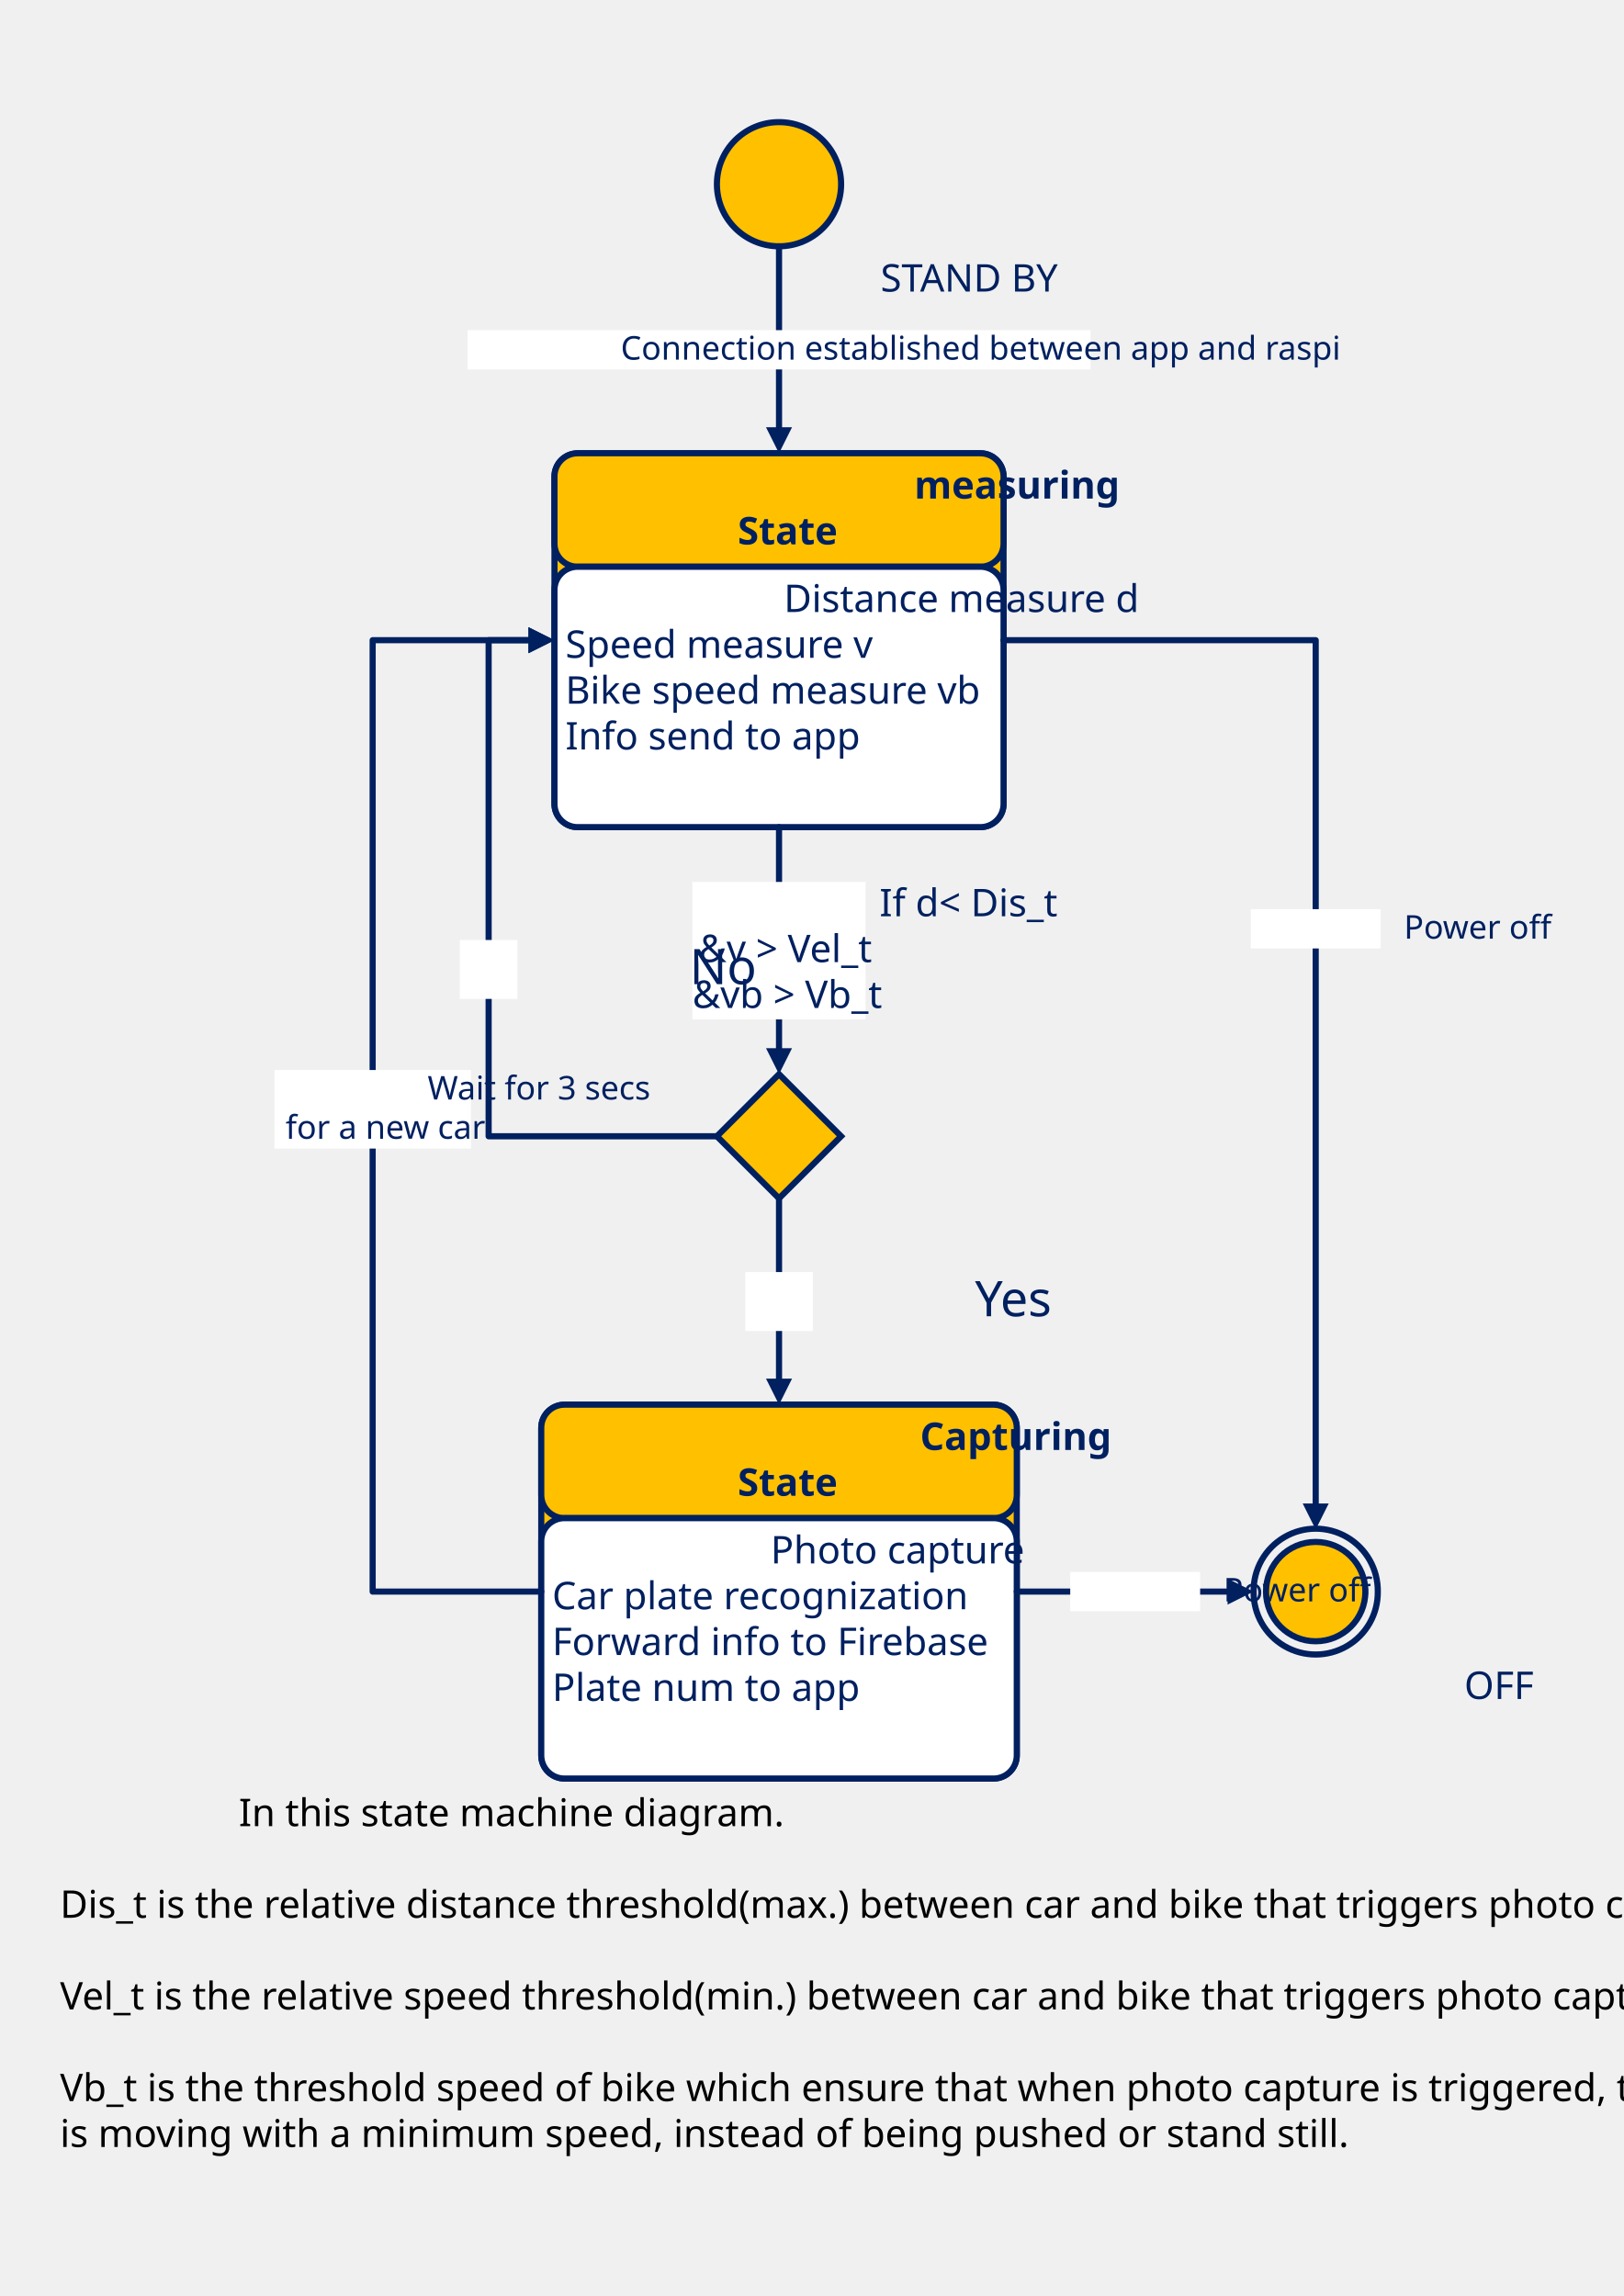
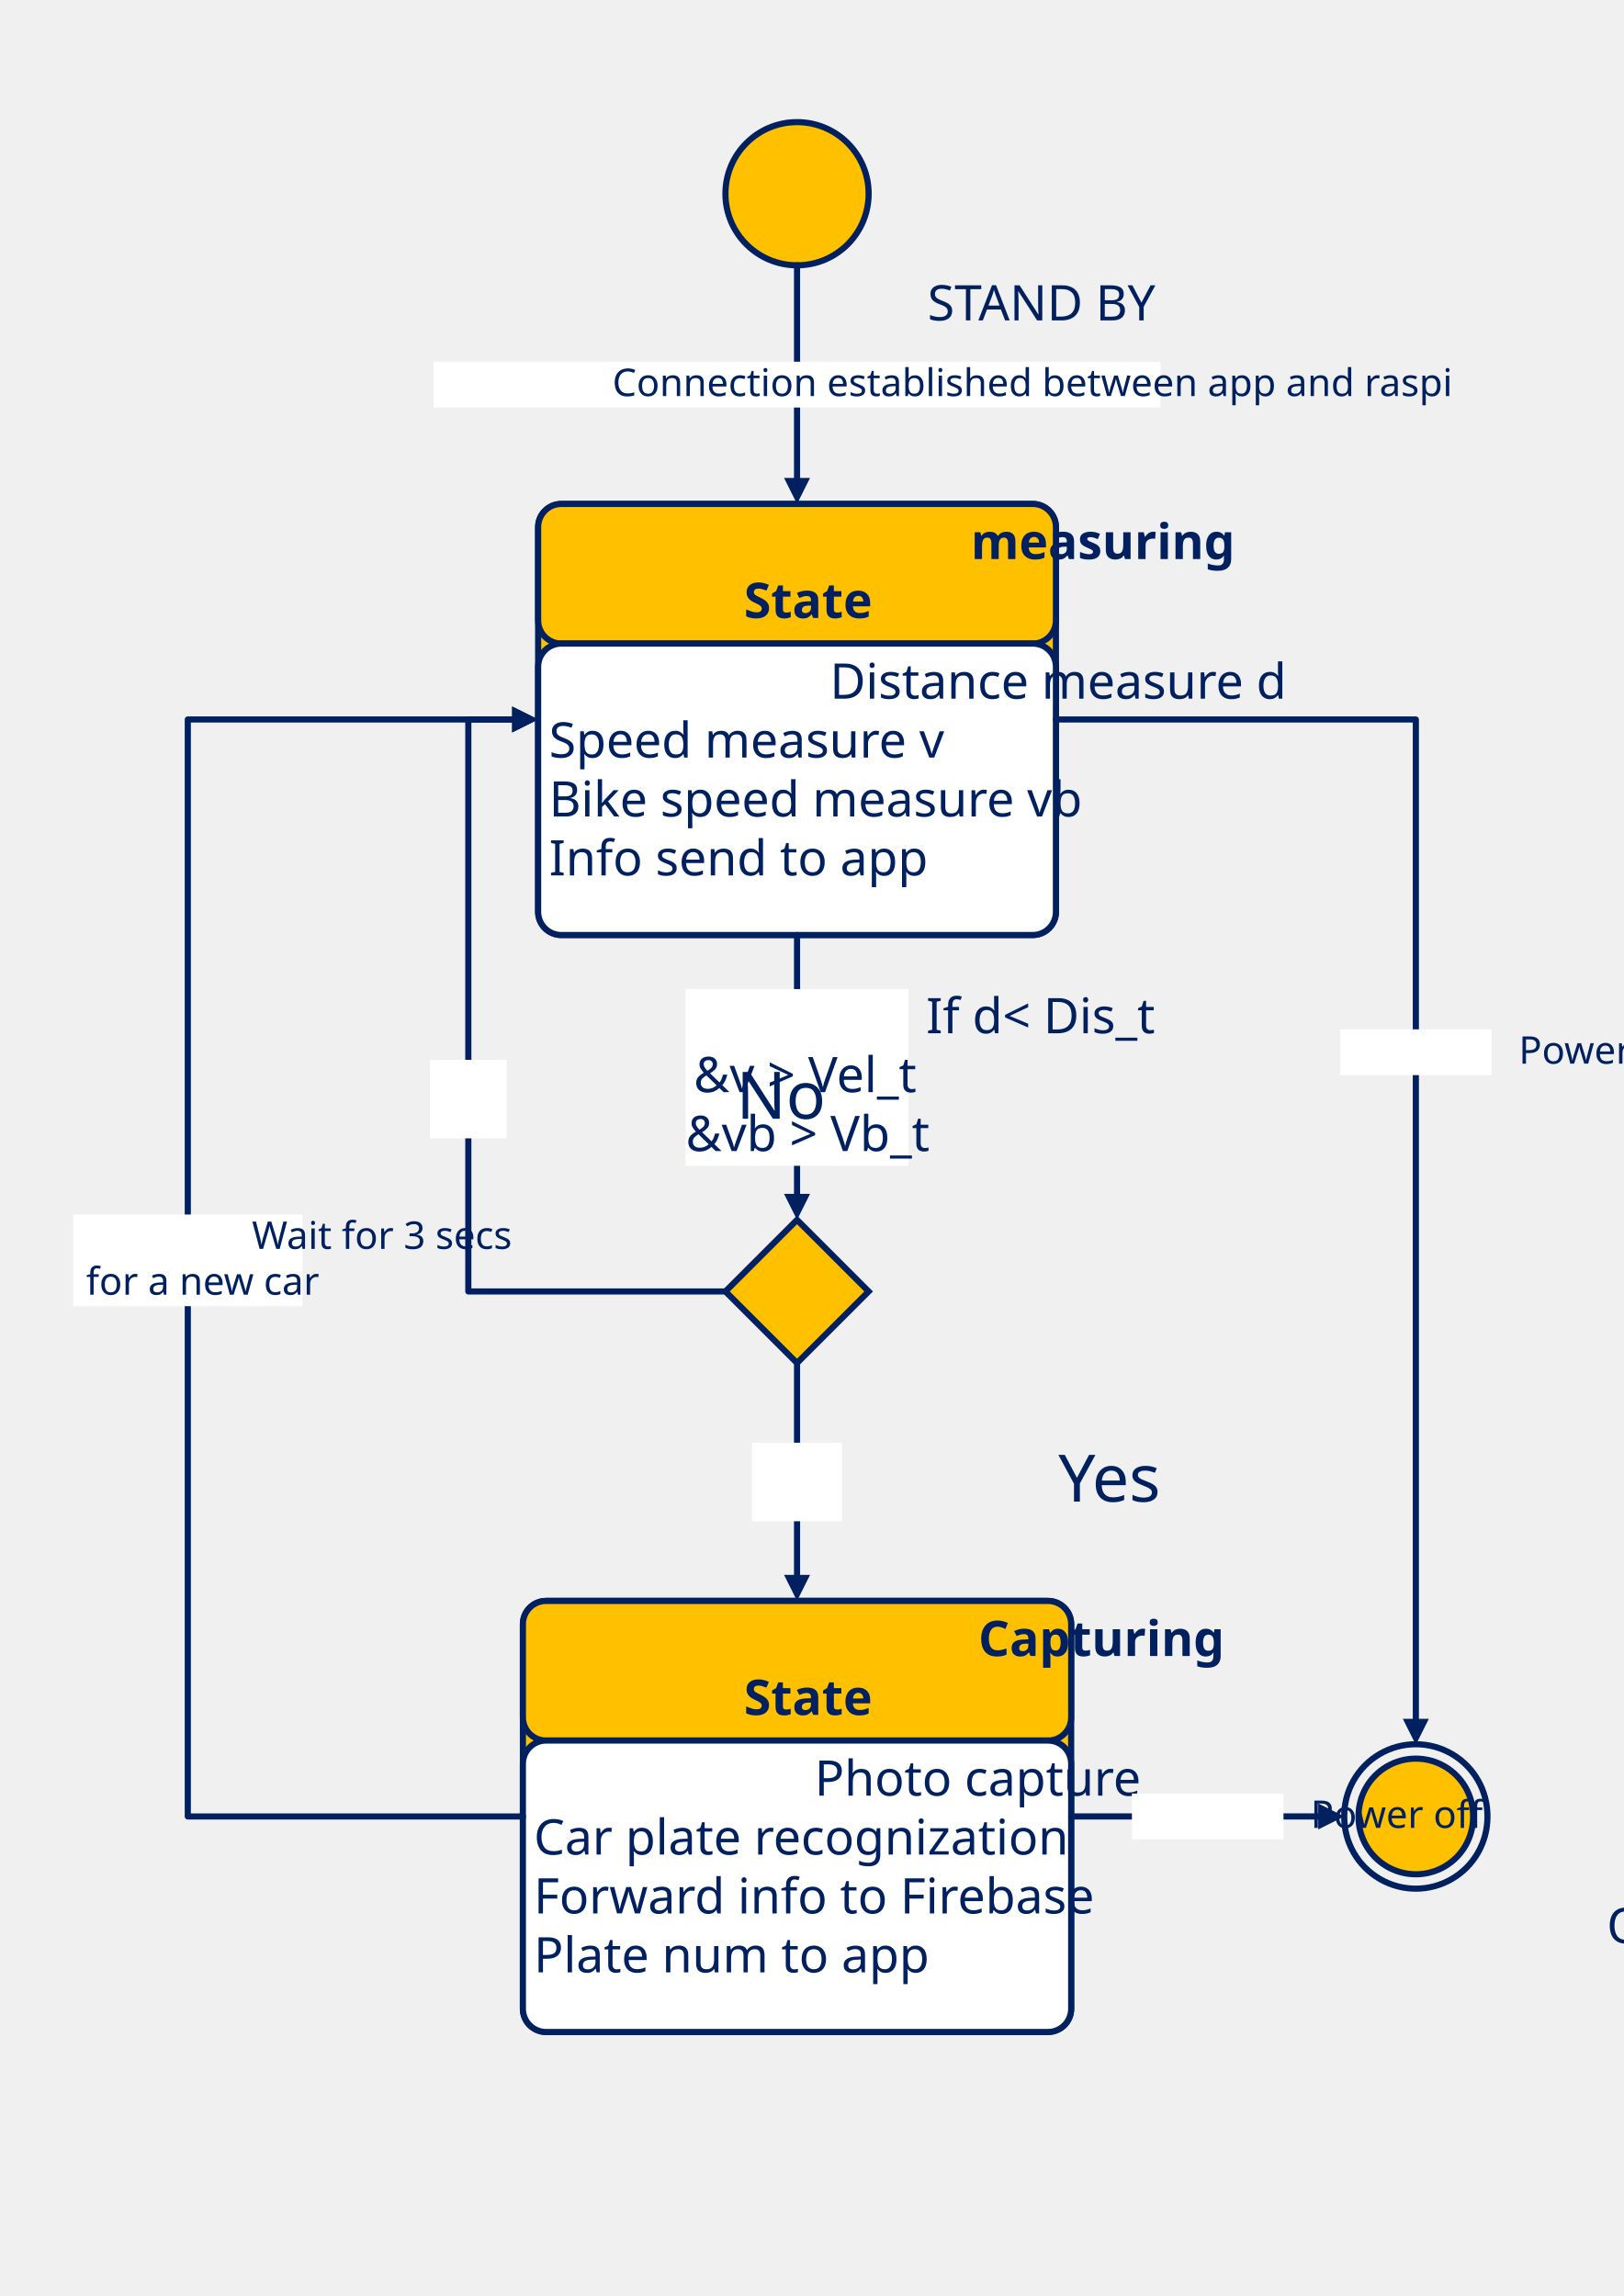
- <svg xmlns="http://www.w3.org/2000/svg" xmlns:ns1="http://schemas.microsoft.com/visio/2003/SVGExtensions/" xmlns:xlink="http://www.w3.org/1999/xlink" width="8.268in" height="11.693in" viewBox="0 0 595.276 841.89" xml:space="preserve" color-interpolation-filters="sRGB" class="st15">
+ <svg xmlns="http://www.w3.org/2000/svg" xmlns:ns1="http://schemas.microsoft.com/visio/2003/SVGExtensions/" xmlns:xlink="http://www.w3.org/1999/xlink" width="8.268in" height="11.693in" viewBox="0 0 595.276 841.89" xml:space="preserve" color-interpolation-filters="sRGB" class="st14">
  <ns1:documentProperties ns1:langID="1033" ns1:metric="true" ns1:viewMarkup="false">
    <ns1:userDefs>
      <ns1:ud ns1:nameU="msvSubprocessMaster" ns1:prompt="" ns1:val="VT4(Rectangle)" />
      <ns1:ud ns1:nameU="msvNoAutoConnect" ns1:val="VT0(1):26" />
    </ns1:userDefs>
  </ns1:documentProperties>
  <style type="text/css">
	
		.st1 {fill:#ffc000;stroke:#002060;stroke-width:2.25}
- 		.st2 {fill:#002060;font-family:Calibri;font-size:1.167em}
- 		.st3 {fill:#002060;font-family:Calibri;font-size:1.167em;font-weight:bold}
+ 		.st2 {fill:#002060;font-family:Calibri;font-size:1.5em}
+ 		.st3 {fill:#002060;font-family:Calibri;font-size:1.5em;font-weight:bold}
		.st4 {font-size:1em}
		.st5 {fill:#ffffff;stroke:#002060;stroke-width:2.25}
		.st6 {fill:#ffc000}
		.st7 {stroke:#002060;stroke-width:2.25}
		.st8 {marker-end:url(#mrkr4-42);stroke:#002060;stroke-linecap:round;stroke-linejoin:round;stroke-width:2.25}
		.st9 {fill:#002060;fill-opacity:1;stroke:#002060;stroke-opacity:1;stroke-width:0.472}
		.st10 {fill:#ffffff;stroke:none;stroke-linecap:butt;stroke-width:7.2}
- 		.st11 {fill:#002060;font-family:Calibri;font-size:1em}
- 		.st12 {fill:#002060;font-family:Calibri;font-size:1.5em}
- 		.st13 {fill:none;stroke:none;stroke-width:0.25}
- 		.st14 {fill:#000000;font-family:Calibri;font-size:1.167em}
- 		.st15 {fill:none;fill-rule:evenodd;font-size:12px;overflow:visible;stroke-linecap:square;stroke-miterlimit:3}
+ 		.st11 {fill:#002060;font-family:Calibri;font-size:1.167em}
+ 		.st12 {fill:#ffffff;stroke:none;stroke-linecap:butt}
+ 		.st13 {fill:#002060;font-family:Calibri;font-size:2em}
+ 		.st14 {fill:none;fill-rule:evenodd;font-size:12px;overflow:visible;stroke-linecap:square;stroke-miterlimit:3}
	
	</style>
  <defs id="Markers">
    <g id="lend4">
      <path d="M 2 1 L 0 0 L 2 -1 L 2 1 " style="stroke:none" />
    </g>
    <marker id="mrkr4-42" class="st9" ns1:arrowType="4" ns1:arrowSize="2" ns1:setback="4.24" refX="-4.24" orient="auto" markerUnits="strokeWidth" overflow="visible">
      <use xlink:href="#lend4" transform="scale(-2.12,-2.12) " />
    </marker>
  </defs>
  <g ns1:mID="0" ns1:index="1" ns1:groupContext="foregroundPage">
    <ns1:userDefs>
      <ns1:ud ns1:nameU="msvThemeOrder" ns1:val="VT0(0):26" />
    </ns1:userDefs>
    <ns1:pageProperties ns1:drawingScale="0.0393701" ns1:pageScale="0.0393701" ns1:drawingUnits="24" ns1:shadowOffsetX="8.50394" ns1:shadowOffsetY="-8.50394" />
    <ns1:layer ns1:name="Connector" ns1:index="0" />
-     <g id="shape1-1" ns1:mID="1" ns1:groupContext="shape" transform="translate(262.823,-751.576)">
-       <ns1:userDefs>
-         <ns1:ud ns1:nameU="visVersion" ns1:prompt="" ns1:val="VT0(15):26" />
-       </ns1:userDefs>
-       <ns1:textBlock ns1:margins="rect(4,4,4,4)" ns1:tabSpace="42.5197" />
-       <ns1:textRect cx="22.767" cy="854.291" width="67.78" height="24.803" />
-       <ellipse cx="22.767" cy="819.122" rx="22.767" ry="22.767" class="st1" />
-       <text x="-5.54" y="858.49" class="st2" ns1:langID="2052">
+     <g id="shape1-1" ns1:mID="1" ns1:groupContext="shape" transform="translate(265.947,-744.609)">
+       <ns1:userDefs>
+         <ns1:ud ns1:nameU="visVersion" ns1:prompt="" ns1:val="VT0(15):26" />
+       </ns1:userDefs>
+       <ns1:textBlock ns1:margins="rect(4,4,4,4)" ns1:tabSpace="42.5197" />
+       <ns1:textRect cx="26.251" cy="856.692" width="84.86" height="29.604" />
+       <ellipse cx="26.251" cy="815.639" rx="26.251" ry="26.251" class="st1" />
+       <text x="-10.14" y="862.09" class="st2" ns1:langID="2052">
        <ns1:paragraph ns1:horizAlign="1" />
        <ns1:tabList />STAND BY</text>
    </g>
-     <g id="group2-4" transform="translate(203.272,-538.598)" ns1:mID="2" ns1:groupContext="group">
+     <g id="group2-4" transform="translate(197.284,-499.044)" ns1:mID="2" ns1:groupContext="group">
      <ns1:userDefs>
        <ns1:ud ns1:nameU="visVersion" ns1:prompt="" ns1:val="VT0(15):26" />
      </ns1:userDefs>
      <g id="shape2-5" ns1:mID="2" ns1:groupContext="groupContent">
-         <rect x="0" y="704.803" width="164.637" height="137.087" rx="8.504" ry="8.504" class="st1" />
-       </g>
-       <g id="shape3-7" ns1:mID="3" ns1:groupContext="shape" transform="translate(0,-95.4833)">
+         <rect x="0" y="683.828" width="189.828" height="158.062" rx="8.504" ry="8.504" class="st1" />
+       </g>
+       <g id="shape3-7" ns1:mID="3" ns1:groupContext="shape" transform="translate(0,-106.858)">
        <ns1:userDefs>
          <ns1:ud ns1:nameU="UmlRole" ns1:prompt="" ns1:val="VT4(Title)" />
        </ns1:userDefs>
        <ns1:textBlock ns1:margins="rect(4,4,4,4)" ns1:tabSpace="42.5197" />
-         <ns1:textRect cx="82.318" cy="821.088" width="164.64" height="41.603" />
-         <path d="M8.5 841.89 L156.13 841.89 A8.504 8.504 -180 0 0 164.64 833.39 L164.64 808.79 A8.504 8.504 -180         0 0 156.13 800.29 L8.5 800.29 A8.504 8.504 -180 0 0 0 808.79 L0 833.39 A8.504 8.504 -180 0 0         8.5 841.89 Z" class="st1" />
-         <text x="51.81" y="816.89" class="st3" ns1:langID="2052">
+         <ns1:textRect cx="94.914" cy="816.288" width="189.83" height="51.204" />
+         <path d="M8.5 841.89 L181.32 841.89 A8.504 8.504 -180 0 0 189.83 833.39 L189.83 799.19 A8.504 8.504 -180         0 0 181.32 790.69 L8.5 790.69 A8.504 8.504 -180 0 0 -0 799.19 L0 833.39 A8.504 8.504 -180 0         0 8.5 841.89 Z" class="st1" />
+         <text x="55.69" y="810.89" class="st3" ns1:langID="2052">
          <ns1:paragraph ns1:horizAlign="1" />
          <ns1:tabList />measuring<ns1:newlineChar />
-           <tspan x="67.18" dy="1.2em" class="st4">State</tspan>
+           <tspan x="75.45" dy="1.2em" class="st4">State</tspan>
        </text>
      </g>
      <g id="shape4-11" ns1:mID="4" ns1:groupContext="shape">
        <ns1:userDefs>
          <ns1:ud ns1:nameU="UmlRole" ns1:prompt="" ns1:val="VT4(Body)" />
        </ns1:userDefs>
        <ns1:textBlock ns1:margins="rect(4,4,4,4)" ns1:tabSpace="42.5197" />
-         <ns1:textRect cx="82.318" cy="784.008" width="164.64" height="75.203" />
-         <path d="M8.5 841.89 L156.13 841.89 A8.504 8.504 -180 0 0 164.64 833.39 L164.64 754.91 A8.504 8.504 -180         0 0 156.13 746.41 L8.5 746.41 A8.504 8.504 -180 0 0 0 754.91 L0 833.39 A8.504 8.504 -180 0 0         8.5 841.89 Z" class="st5" />
-         <text x="4" y="763.01" class="st2" ns1:langID="2052">
+         <ns1:textRect cx="94.914" cy="782.233" width="189.83" height="94.404" />
+         <path d="M8.5 841.89 L181.32 841.89 A8.504 8.504 -180 0 0 189.83 833.39 L189.83 743.54 A8.504 8.504 -180         0 0 181.32 735.03 L8.5 735.03 A8.504 8.504 -180 0 0 -0 743.54 L0 833.39 A8.504 8.504 -180 0         0 8.5 841.89 Z" class="st5" />
+         <text x="4" y="755.23" class="st2" ns1:langID="2052">
          <ns1:paragraph />
          <ns1:tabList />Distance measure d<ns1:newlineChar />
          <tspan x="4" dy="1.2em" class="st4">Speed measure v<ns1:newlineChar />
          </tspan>
          <tspan x="4" dy="1.2em" class="st4">Bike speed measure vb<ns1:newlineChar />
          </tspan>
          <tspan x="4" dy="1.2em" class="st4">Info send to app</tspan>
        </text>
      </g>
    </g>
-     <g id="shape5-17" ns1:mID="5" ns1:groupContext="shape" transform="translate(459.581,-235.517)">
-       <ns1:userDefs>
-         <ns1:ud ns1:nameU="visVersion" ns1:prompt="" ns1:val="VT0(15):26" />
-       </ns1:userDefs>
-       <ns1:textBlock ns1:margins="rect(4,4,4,4)" ns1:tabSpace="42.5197" />
-       <ns1:textRect cx="22.767" cy="854.291" width="33.31" height="24.803" />
-       <path d="M40.98 819.12 A18.214 18.214 -180 1 0 4.55 819.12 A18.214 18.214 -180 1 0 40.98 819.12 Z" class="st6" />
-       <path d="M45.53 819.12 A22.767 22.767 -180 1 0 0 819.12 A22.767 22.767 -180 1 0 45.53 819.12" class="st7" />
-       <path d="M40.98 819.12 A18.214 18.214 -180 1 0 4.55 819.12 A18.214 18.214 -180 1 0 40.98 819.12" class="st7" />
-       <text x="11.7" y="858.49" class="st2" ns1:langID="2052">
+     <g id="shape5-17" ns1:mID="5" ns1:groupContext="shape" transform="translate(492.811,-149.588)">
+       <ns1:userDefs>
+         <ns1:ud ns1:nameU="visVersion" ns1:prompt="" ns1:val="VT0(15):26" />
+       </ns1:userDefs>
+       <ns1:textBlock ns1:margins="rect(4,4,4,4)" ns1:tabSpace="42.5197" />
+       <ns1:textRect cx="26.251" cy="856.692" width="40.54" height="29.604" />
+       <path d="M47.25 815.64 A21.001 21.001 -180 1 0 5.25 815.64 A21.001 21.001 -180 1 0 47.25 815.64 Z" class="st6" />
+       <path d="M52.5 815.64 A26.251 26.251 -180 1 0 0 815.64 A26.251 26.251 -180 1 0 52.5 815.64" class="st7" />
+       <path d="M47.25 815.64 A21.001 21.001 -180 1 0 5.25 815.64 A21.001 21.001 -180 1 0 47.25 815.64" class="st7" />
+       <text x="12.02" y="862.09" class="st2" ns1:langID="2052">
        <ns1:paragraph ns1:horizAlign="1" />
        <ns1:tabList />OFF</text>
    </g>
-     <g id="shape6-22" ns1:mID="6" ns1:groupContext="shape" transform="translate(262.823,-402.477)">
-       <ns1:userDefs>
-         <ns1:ud ns1:nameU="visVersion" ns1:prompt="" ns1:val="VT0(15):26" />
-       </ns1:userDefs>
-       <path d="M22.77 841.89 L45.53 819.12 L22.77 796.36 L0 819.12 L22.77 841.89 Z" class="st1" />
-     </g>
-     <g id="group7-24" transform="translate(198.425,-189.741)" ns1:mID="7" ns1:groupContext="group">
+     <g id="shape6-22" ns1:mID="6" ns1:groupContext="shape" transform="translate(265.947,-342.095)">
+       <ns1:userDefs>
+         <ns1:ud ns1:nameU="visVersion" ns1:prompt="" ns1:val="VT0(15):26" />
+       </ns1:userDefs>
+       <path d="M26.25 841.89 L52.5 815.64 L26.25 789.39 L0 815.64 L26.25 841.89 Z" class="st1" />
+     </g>
+     <g id="group7-24" transform="translate(191.695,-96.808)" ns1:mID="7" ns1:groupContext="group">
      <ns1:userDefs>
        <ns1:ud ns1:nameU="visVersion" ns1:prompt="" ns1:val="VT0(15):26" />
      </ns1:userDefs>
      <g id="shape7-25" ns1:mID="7" ns1:groupContext="groupContent">
-         <rect x="0" y="704.803" width="174.331" height="137.087" rx="8.504" ry="8.504" class="st1" />
-       </g>
-       <g id="shape8-27" ns1:mID="8" ns1:groupContext="shape" transform="translate(0,-95.4833)">
+         <rect x="0" y="683.828" width="201.005" height="158.062" rx="8.504" ry="8.504" class="st1" />
+       </g>
+       <g id="shape8-27" ns1:mID="8" ns1:groupContext="shape" transform="translate(0,-106.858)">
        <ns1:userDefs>
          <ns1:ud ns1:nameU="UmlRole" ns1:prompt="" ns1:val="VT4(Title)" />
        </ns1:userDefs>
        <ns1:textBlock ns1:margins="rect(4,4,4,4)" ns1:tabSpace="42.5197" />
-         <ns1:textRect cx="87.165" cy="821.088" width="174.34" height="41.603" />
-         <path d="M8.5 841.89 L165.83 841.89 A8.504 8.504 -180 0 0 174.33 833.39 L174.33 808.79 A8.504 8.504 -180         0 0 165.83 800.29 L8.5 800.29 A8.504 8.504 -180 0 0 0 808.79 L0 833.39 A8.504 8.504 -180 0 0         8.5 841.89 Z" class="st1" />
-         <text x="58.78" y="816.89" class="st3" ns1:langID="2052">
+         <ns1:textRect cx="100.503" cy="816.288" width="201.01" height="51.204" />
+         <path d="M8.5 841.89 L192.5 841.89 A8.504 8.504 -180 0 0 201.01 833.39 L201.01 799.19 A8.504 8.504 -180 0         0 192.5 790.69 L8.5 790.69 A8.504 8.504 -180 0 0 -0 799.19 L0 833.39 A8.504 8.504 -180 0 0 8.5         841.89 Z" class="st1" />
+         <text x="64.01" y="810.89" class="st3" ns1:langID="2052">
          <ns1:paragraph ns1:horizAlign="1" />
          <ns1:tabList />Capturing<ns1:newlineChar />
-           <tspan x="72.02" dy="1.2em" class="st4">State</tspan>
+           <tspan x="81.03" dy="1.2em" class="st4">State</tspan>
        </text>
      </g>
      <g id="shape9-31" ns1:mID="9" ns1:groupContext="shape">
        <ns1:userDefs>
          <ns1:ud ns1:nameU="UmlRole" ns1:prompt="" ns1:val="VT4(Body)" />
        </ns1:userDefs>
        <ns1:textBlock ns1:margins="rect(4,4,4,4)" ns1:tabSpace="42.5197" />
-         <ns1:textRect cx="87.165" cy="784.008" width="174.34" height="75.203" />
-         <path d="M8.5 841.89 L165.83 841.89 A8.504 8.504 -180 0 0 174.33 833.39 L174.33 754.91 A8.504 8.504 -180         0 0 165.83 746.41 L8.5 746.41 A8.504 8.504 -180 0 0 0 754.91 L0 833.39 A8.504 8.504 -180 0 0         8.5 841.89 Z" class="st5" />
-         <text x="4" y="763.01" class="st2" ns1:langID="2052">
+         <ns1:textRect cx="100.503" cy="782.233" width="201.01" height="94.404" />
+         <path d="M8.5 841.89 L192.5 841.89 A8.504 8.504 -180 0 0 201.01 833.39 L201.01 743.54 A8.504 8.504 -180 0         0 192.5 735.03 L8.5 735.03 A8.504 8.504 -180 0 0 -0 743.54 L0 833.39 A8.504 8.504 -180 0 0 8.5         841.89 Z" class="st5" />
+         <text x="4" y="755.23" class="st2" ns1:langID="2052">
          <ns1:paragraph />
          <ns1:tabList />Photo capture<ns1:newlineChar />
          <tspan x="4" dy="1.2em" class="st4">Car plate recognization<ns1:newlineChar />
          </tspan>
          <tspan x="4" dy="1.2em" class="st4">Forward info to Firebase<ns1:newlineChar />
          </tspan>
          <tspan x="4" dy="1.2em" class="st4">Plate num to app</tspan>
        </text>
      </g>
    </g>
-     <g id="shape16-37" ns1:mID="16" ns1:groupContext="shape" ns1:layerMember="0" transform="translate(278.504,-751.576)">
-       <ns1:textBlock ns1:margins="rect(4,4,4,4)" ns1:tabSpace="42.5197" />
-       <ns1:textRect cx="7.087" cy="879.835" width="239.11" height="22.404" />
-       <path d="M7.09 841.89 L7.09 908.24" class="st8" />
-       <rect ns1:rectContext="textBkgnd" x="-107.108" y="872.635" width="228.389" height="14.4" class="st10" />
-       <text x="-107.11" y="883.44" class="st11" ns1:langID="2052">
+     <g id="shape16-37" ns1:mID="16" ns1:groupContext="shape" ns1:layerMember="0" transform="translate(285.111,-744.609)">
+       <ns1:textBlock ns1:margins="rect(4,4,4,4)" ns1:tabSpace="42.5197" />
+       <ns1:textRect cx="7.087" cy="885.641" width="277.62" height="24.803" />
+       <path d="M7.09 841.89 L7.09 919.85" class="st8" />
+       <rect ns1:rectContext="textBkgnd" x="-126.138" y="877.242" width="266.449" height="16.8" class="st10" />
+       <text x="-126.14" y="889.84" class="st11" ns1:langID="2052">
        <ns1:paragraph ns1:horizAlign="1" />
        <ns1:tabList />Connection established between app and raspi</text>
    </g>
-     <g id="shape17-45" ns1:mID="17" ns1:groupContext="shape" ns1:layerMember="0" transform="translate(278.504,-538.598)">
-       <ns1:textBlock ns1:margins="rect(4,4,4,4)" ns1:tabSpace="42.5197" />
-       <ns1:textRect cx="7.087" cy="887.183" width="76.7" height="58.403" />
-       <path d="M7.09 841.89 L7.09 922.94" class="st8" />
-       <rect ns1:rectContext="textBkgnd" x="-24.659" y="861.983" width="63.491" height="50.4" class="st10" />
-       <text x="-21.62" y="874.58" class="st2" ns1:langID="2052">
+     <g id="shape17-45" ns1:mID="17" ns1:groupContext="shape" ns1:layerMember="0" transform="translate(285.111,-499.044)">
+       <ns1:textBlock ns1:margins="rect(4,4,4,4)" ns1:tabSpace="42.5197" />
+       <ns1:textRect cx="7.087" cy="894.113" width="95.97" height="72.804" />
+       <path d="M7.09 841.89 L7.09 936.8" class="st8" />
+       <rect ns1:rectContext="textBkgnd" x="-33.73" y="861.714" width="81.633" height="64.8" class="st10" />
+       <text x="-29.83" y="877.91" class="st2" ns1:langID="2052">
        <ns1:paragraph ns1:horizAlign="1" />
        <ns1:tabList />If d&lt; Dis_t<ns1:newlineChar />
-         <tspan x="-22.39" dy="1.2em" class="st4">&amp;v &gt; Vel_t <ns1:newlineChar />
+         <tspan x="-30.82" dy="1.2em" class="st4">&amp;v &gt; Vel_t <ns1:newlineChar />
        </tspan>
-         <tspan x="-24.66" dy="1.2em" class="st4">&amp;vb &gt; Vb_t </tspan>
+         <tspan x="-33.73" dy="1.2em" class="st4">&amp;vb &gt; Vb_t </tspan>
      </text>
    </g>
-     <g id="shape18-54" ns1:mID="18" ns1:groupContext="shape" ns1:layerMember="0" transform="translate(278.504,-402.477)">
-       <ns1:textBlock ns1:margins="rect(4,4,4,4)" ns1:tabSpace="42.5197" />
-       <ns1:textRect cx="7.087" cy="879.715" width="90" height="29.604" />
-       <path d="M7.09 841.89 L7.09 908" class="st8" />
-       <rect ns1:rectContext="textBkgnd" x="-5.297" y="868.915" width="24.768" height="21.6" class="st10" />
-       <text x="-5.3" y="885.11" class="st12" ns1:langID="2052">
+     <g id="shape18-54" ns1:mID="18" ns1:groupContext="shape" ns1:layerMember="0" transform="translate(285.111,-342.095)">
+       <ns1:textBlock ns1:margins="rect(4,4,4,4)" ns1:tabSpace="42.5197" />
+       <ns1:textRect cx="7.087" cy="885.502" width="120.01" height="36.803" />
+       <path d="M7.09 841.89 L7.09 919.57" class="st8" />
+       <rect ns1:rectContext="textBkgnd" x="-9.425" y="871.102" width="33.023" height="28.8" class="st12" />
+       <text x="-9.42" y="892.7" class="st13" ns1:langID="2052">
        <ns1:paragraph ns1:horizAlign="1" />
        <ns1:tabList />Yes</text>
    </g>
-     <g id="shape20-61" ns1:mID="20" ns1:groupContext="shape" ns1:layerMember="0" transform="translate(262.823,-425.244)">
-       <ns1:textBlock ns1:margins="rect(4,4,4,4)" ns1:tabSpace="42.5197" />
-       <ns1:textRect cx="-83.692" cy="780.717" width="90" height="29.604" />
-       <path d="M0 841.89 L-83.69 841.89 L-83.69 659.99 L-69.09 659.99" class="st8" />
-       <rect ns1:rectContext="textBkgnd" x="-94.247" y="769.917" width="21.111" height="21.6" class="st10" />
-       <text x="-94.25" y="786.12" class="st12" ns1:langID="2052">
+     <g id="shape20-61" ns1:mID="20" ns1:groupContext="shape" ns1:layerMember="0" transform="translate(265.947,-368.346)">
+       <ns1:textBlock ns1:margins="rect(4,4,4,4)" ns1:tabSpace="42.5197" />
+       <ns1:textRect cx="-94.259" cy="771.357" width="120.01" height="36.803" />
+       <path d="M0 841.89 L-94.26 841.89 L-94.26 632.16 L-78.2 632.16" class="st8" />
+       <rect ns1:rectContext="textBkgnd" x="-108.333" y="756.957" width="28.148" height="28.8" class="st10" />
+       <text x="-108.33" y="778.56" class="st13" ns1:langID="2052">
        <ns1:paragraph ns1:horizAlign="1" />
        <ns1:tabList />No</text>
    </g>
-     <g id="shape21-68" ns1:mID="21" ns1:groupContext="shape" ns1:layerMember="0" transform="translate(367.909,-607.142)">
-       <ns1:textBlock ns1:margins="rect(4,4,4,4)" ns1:tabSpace="42.5197" />
-       <ns1:textRect cx="114.44" cy="947.715" width="60.01" height="22.404" />
-       <path d="M0 841.89 L114.44 841.89 L114.44 1158.44" class="st8" />
-       <rect ns1:rectContext="textBkgnd" x="90.627" y="940.515" width="47.625" height="14.4" class="st10" />
-       <text x="90.63" y="951.32" class="st11" ns1:langID="2052">
+     <g id="shape21-68" ns1:mID="21" ns1:groupContext="shape" ns1:layerMember="0" transform="translate(387.112,-578.075)">
+       <ns1:textBlock ns1:margins="rect(4,4,4,4)" ns1:tabSpace="42.5197" />
+       <ns1:textRect cx="131.95" cy="963.907" width="70" height="24.803" />
+       <path d="M0 841.89 L131.95 841.89 L131.95 1208.33" class="st8" />
+       <rect ns1:rectContext="textBkgnd" x="104.169" y="955.508" width="55.562" height="16.8" class="st10" />
+       <text x="104.17" y="968.11" class="st11" ns1:langID="2052">
        <ns1:paragraph ns1:horizAlign="1" />
        <ns1:tabList />Power off</text>
    </g>
-     <g id="shape23-75" ns1:mID="23" ns1:groupContext="shape" ns1:layerMember="0" transform="translate(193.762,-258.284)">
-       <ns1:textBlock ns1:margins="rect(4,4,4,4)" ns1:tabSpace="42.5197" />
-       <ns1:textRect cx="-57.15" cy="665.038" width="85.46" height="36.804" />
-       <path d="M4.66 841.89 L-57.15 841.89 L-57.15 493.03 L-0.03 493.03" class="st8" />
-       <rect ns1:rectContext="textBkgnd" x="-93.162" y="650.638" width="72.024" height="28.8" class="st10" />
-       <text x="-93.16" y="661.44" class="st11" ns1:langID="2052">
+     <g id="shape23-75" ns1:mID="23" ns1:groupContext="shape" ns1:layerMember="0" transform="translate(187.403,-175.839)">
+       <ns1:textBlock ns1:margins="rect(4,4,4,4)" ns1:tabSpace="42.5197" />
+       <ns1:textRect cx="-118.562" cy="637.978" width="98.37" height="41.603" />
+       <path d="M4.29 841.89 L-118.56 841.89 L-118.56 439.65 L0.34 439.65" class="st8" />
+       <rect ns1:rectContext="textBkgnd" x="-160.575" y="621.178" width="84.027" height="33.6" class="st10" />
+       <text x="-160.58" y="633.78" class="st11" ns1:langID="2052">
        <ns1:paragraph ns1:horizAlign="1" />
        <ns1:tabList />Wait for 3 secs <ns1:newlineChar />
-         <tspan x="-89.11" dy="1.2em" class="st4">for a new car</tspan>
+         <tspan x="-155.85" dy="1.2em" class="st4">for a new car</tspan>
      </text>
    </g>
-     <g id="shape24-83" ns1:mID="24" ns1:groupContext="shape" ns1:layerMember="0" transform="translate(372.756,-251.198)">
-       <ns1:textBlock ns1:margins="rect(4,4,4,4)" ns1:tabSpace="42.5197" />
-       <ns1:textRect cx="43.413" cy="834.803" width="60.01" height="22.404" />
-       <path d="M0 834.8 L77.29 834.8" class="st8" />
-       <rect ns1:rectContext="textBkgnd" x="19.6" y="827.603" width="47.625" height="14.4" class="st10" />
-       <text x="19.6" y="838.4" class="st11" ns1:langID="2052">
+     <g id="shape24-83" ns1:mID="24" ns1:groupContext="shape" ns1:layerMember="0" transform="translate(392.701,-168.752)">
+       <ns1:textBlock ns1:margins="rect(4,4,4,4)" ns1:tabSpace="42.5197" />
+       <ns1:textRect cx="50.055" cy="834.803" width="70" height="24.803" />
+       <path d="M0 834.8 L90.57 834.8" class="st8" />
+       <rect ns1:rectContext="textBkgnd" x="22.274" y="826.403" width="55.562" height="16.8" class="st10" />
+       <text x="22.27" y="839" class="st11" ns1:langID="2052">
        <ns1:paragraph ns1:horizAlign="1" />
        <ns1:tabList />Power off</text>
-     </g>
-     <g id="shape27-90" ns1:mID="27" ns1:groupContext="shape" transform="translate(18,-70.8661)">
-       <ns1:textBlock ns1:margins="rect(4,4,4,4)" ns1:tabSpace="42.5197" />
-       <ns1:textRect cx="279.638" cy="795.073" width="559.28" height="93.633" />
-       <rect x="0" y="748.256" width="559.276" height="93.633" class="st13" />
-       <text x="4" y="740.47" class="st14" ns1:langID="2052">
-         <ns1:paragraph />
-         <ns1:tabList />In this state machine diagram.<ns1:newlineChar />
-         <ns1:newlineChar />
-         <tspan x="4" dy="2.4em" class="st4">Dis_t is the relative distance threshold(max.) between car and bike that triggers photo capture.<ns1:newlineChar />
-           <ns1:newlineChar />
-         </tspan>
-         <tspan x="4" dy="2.4em" class="st4">Vel_t is the relative speed threshold(min.) between car and bike that triggers photo capture.<ns1:newlineChar />
-           <ns1:newlineChar />
-         </tspan>
-         <tspan x="4" dy="2.4em" class="st4">Vb_t is the threshold speed of bike which ensure that when photo capture is triggered, the bike </tspan>
-         <tspan x="4" dy="1.2em" class="st4">is moving with a minimum speed, instead of being pushed or stand still.</tspan>
-       </text>
    </g>
  </g>
</svg>
